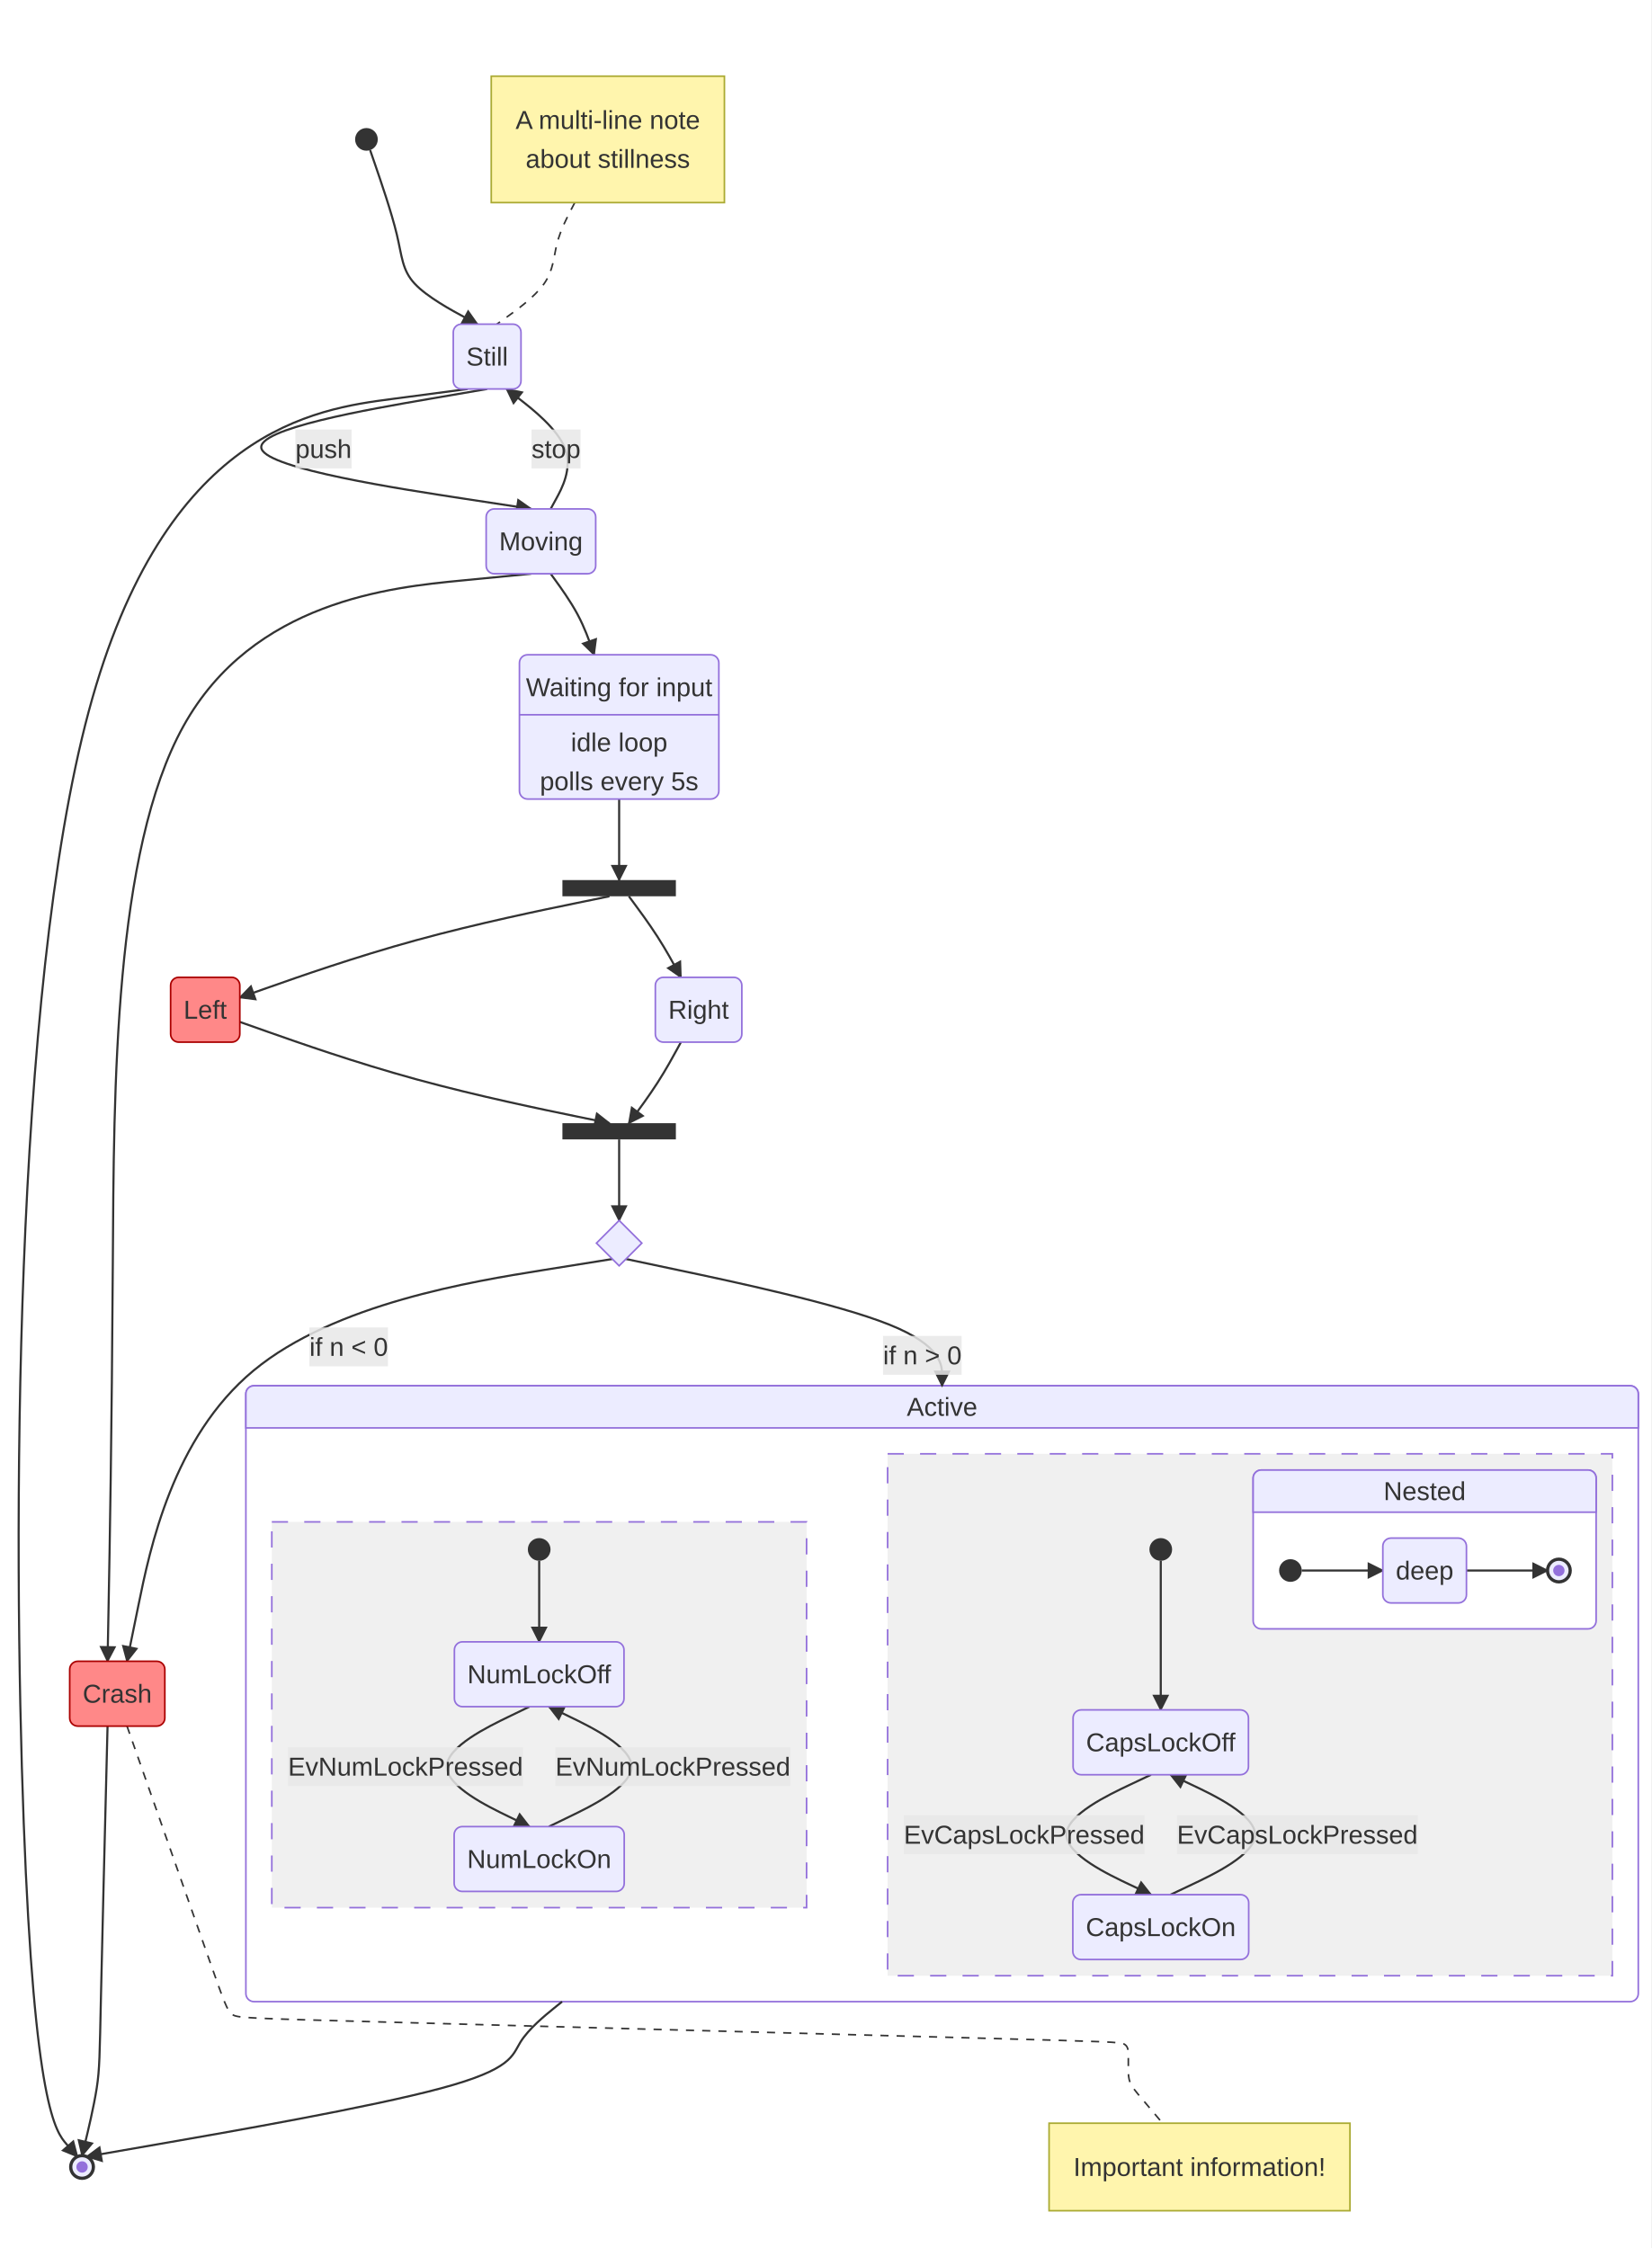
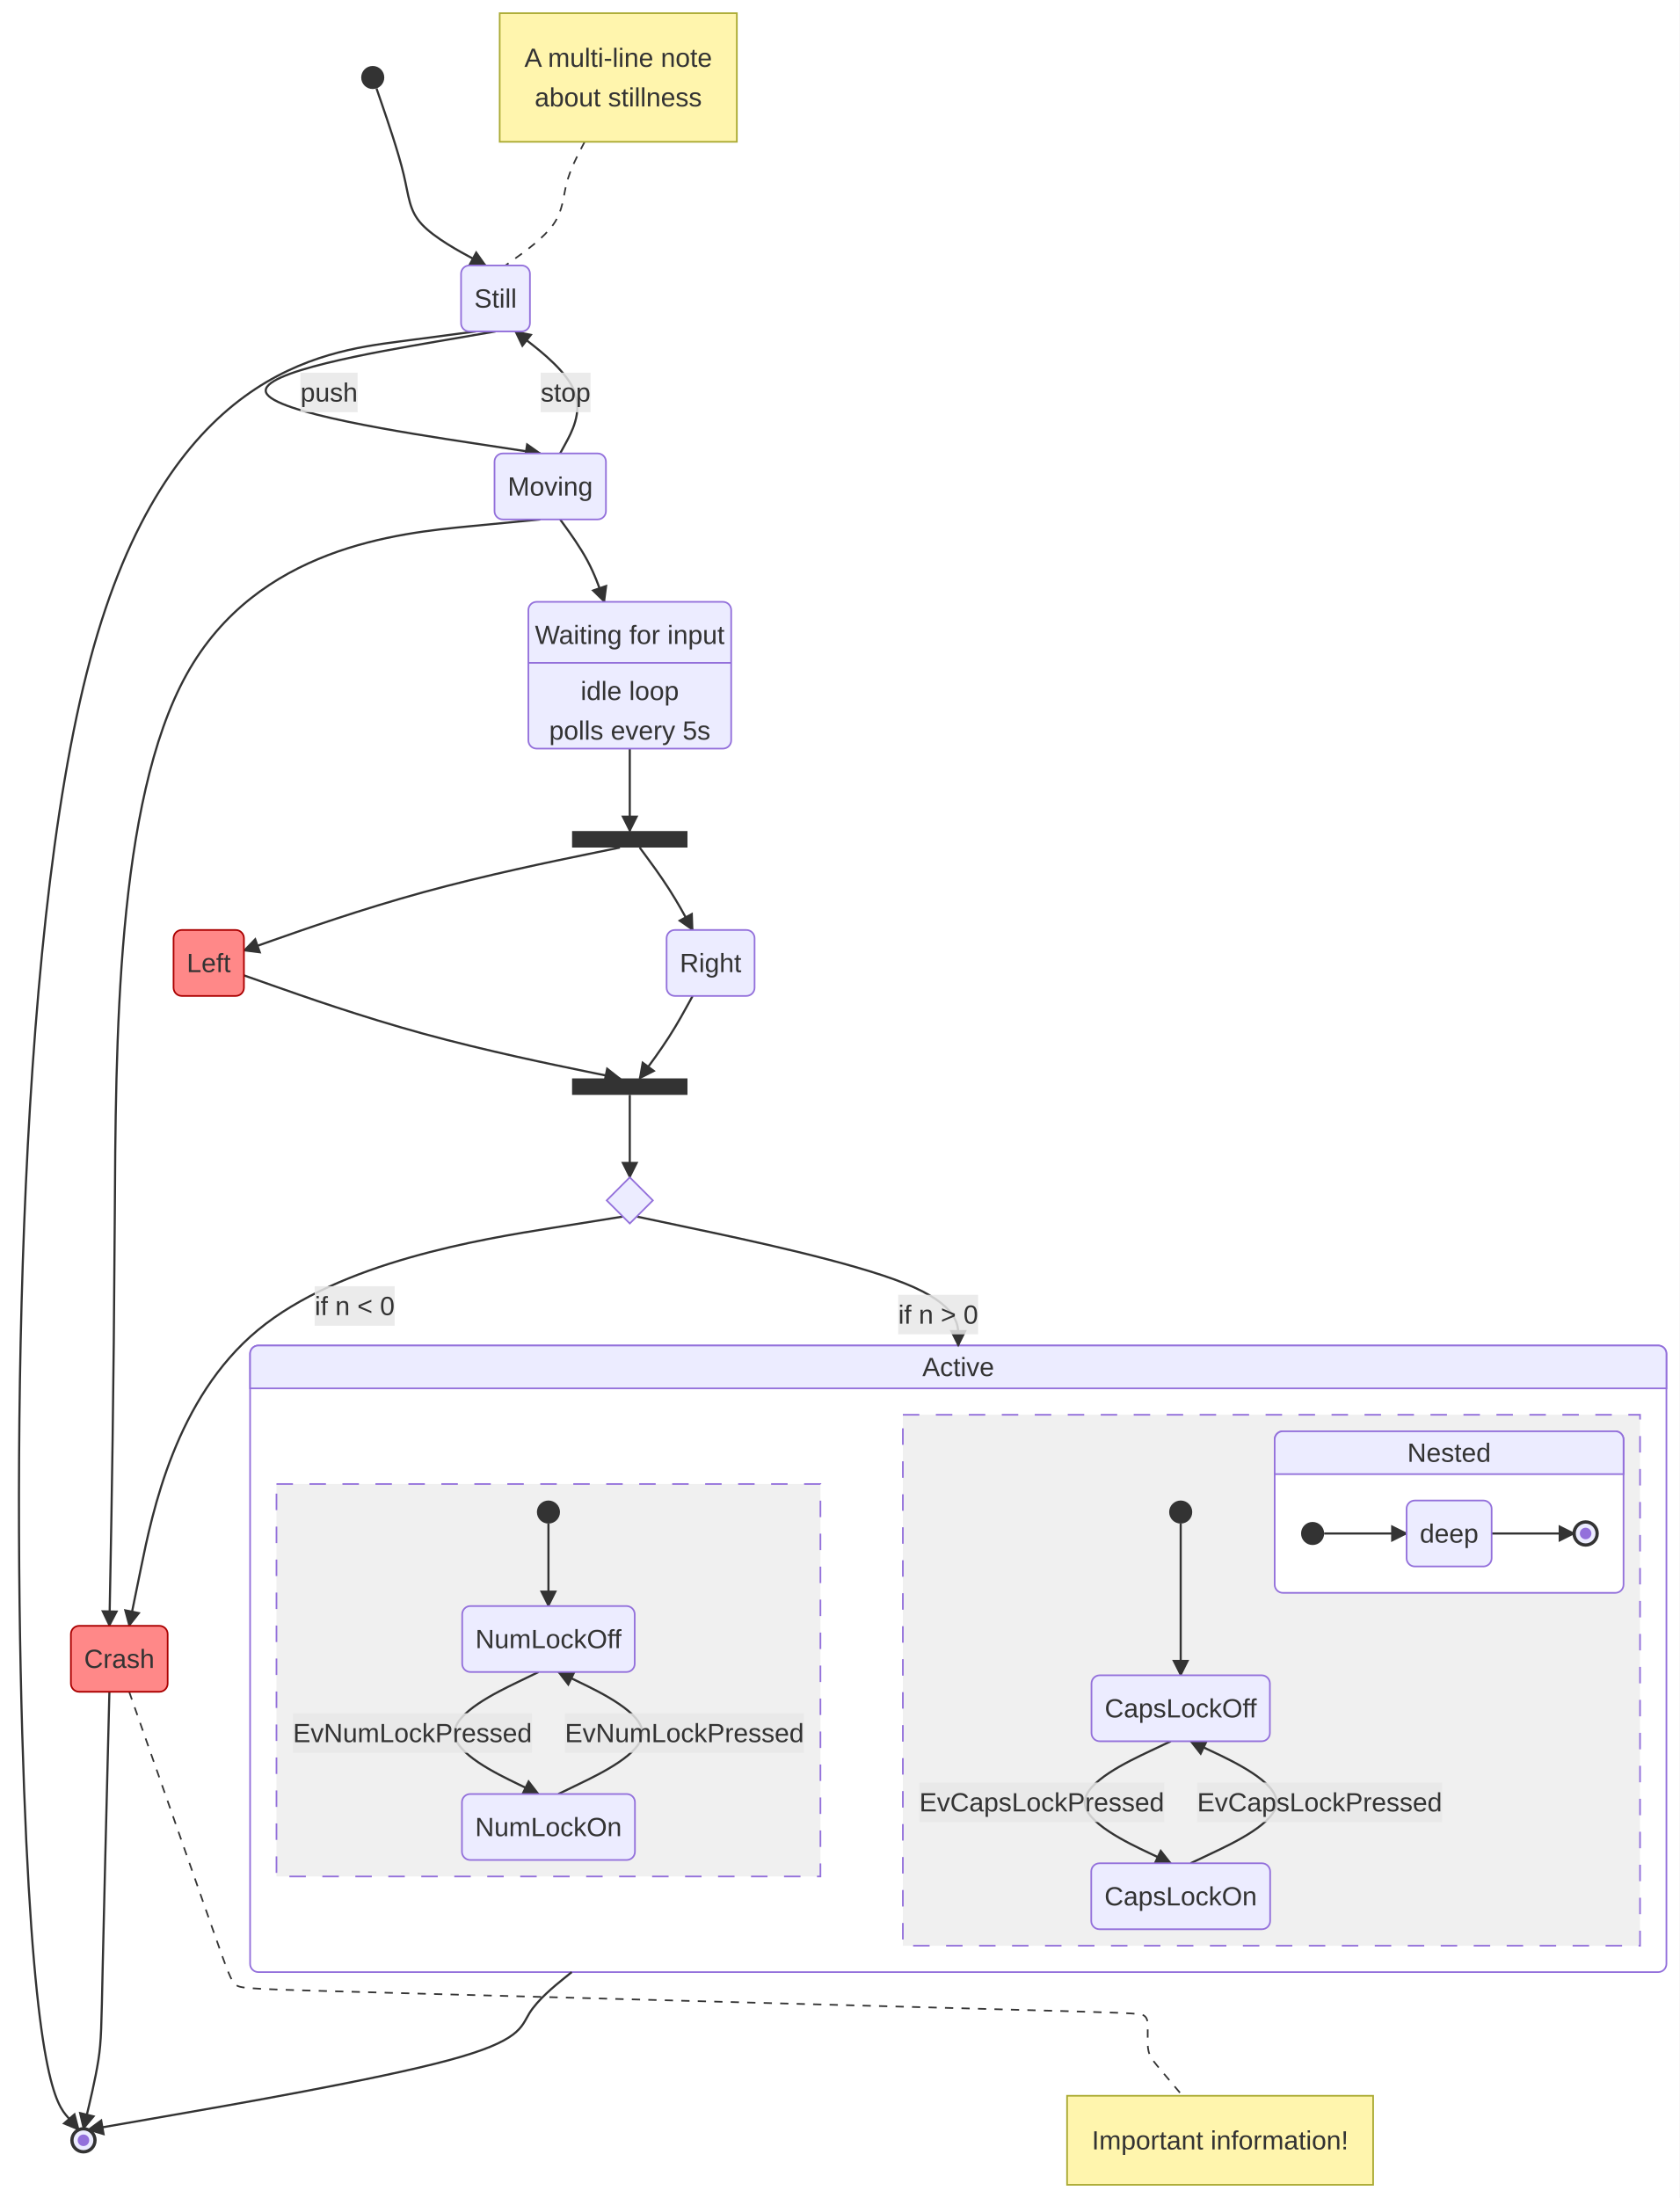
- <svg xmlns="http://www.w3.org/2000/svg" id="mermaid" class="statediagram" width="1018.7" height="1387" viewBox="-893.1 -22 1018.7 1387" role="graphics-document document" aria-roledescription="statediagram">
+ <svg xmlns="http://www.w3.org/2000/svg" id="mermaid" class="statediagram" width="1018.7" height="1333" viewBox="-893.1 17 1018.7 1333" role="graphics-document document" aria-roledescription="statediagram">
  <style>#mermaid{font-family:"trebuchet ms",verdana,arial,sans-serif;font-size:16px;fill:#333;}#mermaid .st{fill:#ECECFF;stroke:#9370DB;stroke-width:1px;}#mermaid .bar,#mermaid .start{fill:#333;stroke:none;}#mermaid .endo{fill:#ECECFF;stroke:#333;stroke-width:2px;}#mermaid .endi{fill:#9370DB;}#mermaid .choice{fill:#ECECFF;stroke:#9370DB;stroke-width:1px;}#mermaid .comp{fill:#fff;stroke:#9370DB;stroke-width:1px;}#mermaid .comp-t{fill:#ECECFF;stroke:#9370DB;stroke-width:1px;}#mermaid .region{fill:#f0f0f0;stroke:#9370DB;stroke-width:1px;stroke-dasharray:10,10;}#mermaid .div{stroke:#9370DB;stroke-width:1px;}#mermaid .tr{fill:none;stroke:#333;stroke-width:1.3px;}#mermaid .lbl{fill:#e8e8e8;opacity:0.85;}#mermaid .note{fill:#fff5ad;stroke:#aaaa33;stroke-width:1px;}#mermaid .note-l{stroke:#333;stroke-width:1px;stroke-dasharray:5;}</style>
-   <rect x="-893.1" y="-22" width="1018.7" height="1387" fill="white" />
+   <rect x="-893.1" y="17" width="1018.7" height="1333" fill="white" />
  <defs>
    <marker id="st-arrow" viewBox="0 0 10 10" refX="9" refY="5" markerWidth="8" markerHeight="8" orient="auto">
      <path d="M0,0 L10,5 L0,10 z" fill="#333" />
    </marker>
  </defs>
  <rect class="comp" x="-741.41" y="833" width="859.02" height="380" rx="5" />
  <path class="comp-t" d="M-741.41,859 v-21 a5,5 0 0 1 5,-5 h849.02 a5,5 0 0 1 5,5 v21 z" />
  <text x="-311.9" y="846" text-anchor="middle" dominant-baseline="central">Active</text>
  <rect class="region" x="-725.41" y="917" width="329.91" height="238" />
  <rect class="region" x="-345.5" y="875" width="447.11" height="322" />
  <rect class="comp" x="-119.99" y="885" width="211.59" height="98" rx="5" />
  <path class="comp-t" d="M-119.99,911 v-21 a5,5 0 0 1 5,-5 h201.59 a5,5 0 0 1 5,5 v21 z" />
  <text x="-14.19" y="898" text-anchor="middle" dominant-baseline="central">Nested</text>
  <path class="tr" d="M-664.75,70.62L-661.46,80.18C-658.18,89.75 -651.6,108.87 -648.31,122.6C-645.03,136.33 -645.03,144.67 -637.28,153C-629.54,161.33 -614.05,169.67 -606.31,173.83L-598.57,178" marker-end="url(#st-arrow)" />
  <path class="tr" d="M-604.57,218L-651.32,224.17C-698.08,230.33 -791.59,242.67 -838.34,416.83C-885.1,591 -885.1,927 -878.47,1102.6C-871.85,1278.21 -858.6,1293.41 -851.98,1301.01L-845.35,1308.62" marker-end="url(#st-arrow)" />
  <path class="tr" d="M-592.57,218L-628.49,224.17C-664.41,230.33 -736.25,242.67 -731.72,255C-727.18,267.33 -646.28,279.67 -605.83,285.83L-565.38,292" marker-end="url(#st-arrow)" />
  <path class="tr" d="M-553.38,292L-550.01,285.83C-546.64,279.67 -539.89,267.33 -544.42,255C-548.95,242.67 -564.76,230.33 -572.66,224.17L-580.57,218" marker-end="url(#st-arrow)" />
  <path class="tr" d="M-565.38,332L-608.29,336.17C-651.2,340.33 -737.02,348.67 -779.93,426C-822.84,503.33 -822.84,649.67 -823.5,757.33C-824.15,865 -825.45,934 -826.1,968.5L-826.75,1003" marker-end="url(#st-arrow)" />
  <path class="tr" d="M-826.75,1043L-827.56,1075.5C-828.38,1108 -830,1173 -830.81,1209.67C-831.62,1246.33 -831.62,1254.67 -833.43,1266.33C-835.24,1278 -838.86,1293 -840.67,1300.5L-842.48,1308" marker-end="url(#st-arrow)" />
  <path class="tr" d="M-553.38,332L-550.36,336.17C-547.34,340.33 -541.3,348.67 -536.83,357C-532.36,365.33 -529.47,373.67 -528.02,377.83L-526.58,382" marker-end="url(#st-arrow)" />
  <path class="tr" d="M-511.13,471L-511.13,521" marker-end="url(#st-arrow)" />
  <path class="tr" d="M-517.13,531L-537.41,535.17C-557.69,539.33 -598.25,547.67 -636.26,558.08C-674.26,568.49 -709.71,580.99 -727.43,587.23L-745.16,593.48" marker-end="url(#st-arrow)" />
  <path class="tr" d="M-505.13,531L-502.04,535.17C-498.96,539.33 -492.79,547.67 -487.44,556C-482.08,564.33 -477.55,572.67 -475.28,576.83L-473.01,581" marker-end="url(#st-arrow)" />
  <path class="tr" d="M-745.16,608.52L-727.43,614.77C-709.71,621.01 -674.26,633.51 -636.26,643.92C-598.25,654.33 -557.69,662.67 -537.41,666.83L-517.13,671" marker-end="url(#st-arrow)" />
  <path class="tr" d="M-473.01,621L-475.28,625.17C-477.55,629.33 -482.08,637.67 -487.44,646C-492.79,654.33 -498.96,662.67 -502.04,666.83L-505.13,671" marker-end="url(#st-arrow)" />
  <path class="tr" d="M-511.13,681L-511.13,731" marker-end="url(#st-arrow)" />
  <path class="tr" d="M-515.33,754.8L-558.19,761.67C-601.05,768.53 -686.78,782.27 -736.68,823.63C-786.58,865 -800.67,934 -807.71,968.5L-814.75,1003" marker-end="url(#st-arrow)" />
  <path class="note-l" fill="none" d="M-814.75,1043L-804.97,1070.8C-795.19,1098.6 -775.62,1154.2 -765.07,1184.2C-754.51,1214.2 -752.96,1218.6 -749.85,1220.86C-746.75,1223.13 -742.08,1223.25 -652.01,1225.69C-561.94,1228.13 -386.47,1232.87 -296.4,1235.31C-206.33,1237.75 -201.66,1237.87 -199.33,1239.33C-197,1240.78 -197,1243.56 -197,1246.33C-197,1249.11 -197,1251.89 -197,1254.67C-197,1257.44 -197,1260.22 -195.82,1263C-194.65,1265.78 -192.31,1268.56 -188.79,1272.72C-185.27,1276.89 -180.58,1282.44 -178.23,1285.22L-175.89,1288" />
  <path class="note-l" fill="none" d="M-538.5,103L-540.67,107.17C-542.85,111.33 -547.21,119.67 -549.39,128C-551.57,136.33 -551.57,144.67 -557.4,153C-563.23,161.33 -574.9,169.67 -580.73,173.83L-586.57,178" />
  <path class="tr" d="M-506.93,754.8L-474.42,761.67C-441.92,768.53 -376.91,782.27 -344.41,795.3C-311.9,808.33 -311.9,820.67 -311.9,826.83L-311.9,833" marker-end="url(#st-arrow)" />
  <path class="tr" d="M-546.34,1213L-551.49,1217.17C-556.63,1221.33 -566.91,1229.67 -572.05,1238C-577.19,1246.33 -577.19,1254.67 -620.93,1266.44C-664.66,1278.21 -752.14,1293.41 -795.87,1301.01L-839.61,1308.62" marker-end="url(#st-arrow)" />
  <rect class="lbl" x="-710.88" y="243" width="34.7" height="24" />
  <text x="-693.53" y="255" text-anchor="middle" dominant-baseline="central">push</text>
  <rect class="lbl" x="-565.18" y="243" width="30.25" height="24" />
  <text x="-550.06" y="255" text-anchor="middle" dominant-baseline="central">stop</text>
  <rect class="lbl" x="-702.23" y="797.02" width="48.48" height="24" />
  <text x="-677.98" y="809.02" text-anchor="middle" dominant-baseline="central">if n &lt; 0</text>
  <rect class="lbl" x="-348.33" y="802.24" width="48.48" height="24" />
  <text x="-324.09" y="814.24" text-anchor="middle" dominant-baseline="central">if n &gt; 0</text>
  <path class="tr" d="M-560.46,941L-560.46,991" marker-end="url(#st-arrow)" />
  <path class="tr" d="M-566.46,1031L-579.2,1037.17C-591.95,1043.33 -617.44,1055.67 -617.44,1068C-617.44,1080.33 -591.95,1092.67 -579.2,1098.83L-566.46,1105" marker-end="url(#st-arrow)" />
  <path class="tr" d="M-554.46,1105L-541.71,1098.83C-528.96,1092.67 -503.47,1080.33 -503.47,1068C-503.47,1055.67 -528.96,1043.33 -541.71,1037.17L-554.46,1031" marker-end="url(#st-arrow)" />
  <rect class="lbl" x="-715.41" y="1056" width="144.95" height="24" />
  <text x="-642.93" y="1068" text-anchor="middle" dominant-baseline="central">EvNumLockPressed</text>
  <rect class="lbl" x="-550.46" y="1056" width="144.95" height="24" />
  <text x="-477.98" y="1068" text-anchor="middle" dominant-baseline="central">EvNumLockPressed</text>
  <path class="tr" d="M-176.99,941L-176.99,1033" marker-end="url(#st-arrow)" />
  <path class="tr" d="M-182.99,1073L-196.03,1079.17C-209.07,1085.33 -235.16,1097.67 -235.16,1110C-235.16,1122.33 -209.07,1134.67 -196.03,1140.83L-182.99,1147" marker-end="url(#st-arrow)" />
  <path class="tr" d="M-170.99,1147L-157.95,1140.83C-144.9,1134.67 -118.82,1122.33 -118.82,1110C-118.82,1097.67 -144.9,1085.33 -157.95,1079.17L-170.99,1073" marker-end="url(#st-arrow)" />
  <rect class="lbl" x="-335.5" y="1098" width="148.52" height="24" />
  <text x="-261.25" y="1110" text-anchor="middle" dominant-baseline="central">EvCapsLockPressed</text>
  <rect class="lbl" x="-166.99" y="1098" width="148.52" height="24" />
  <text x="-92.73" y="1110" text-anchor="middle" dominant-baseline="central">EvCapsLockPressed</text>
  <path class="tr" d="M-89.99,947L-39.99,947" marker-end="url(#st-arrow)" />
  <path class="tr" d="M11.61,947L61.61,947" marker-end="url(#st-arrow)" />
  <circle class="start" cx="-667.03" cy="64" r="7" />
  <rect class="st" x="-613.46" y="178" width="41.78" height="40" rx="5" />
  <text x="-592.57" y="198" text-anchor="middle" dominant-baseline="central">Still</text>
  <circle class="endo" cx="-842.48" cy="1315" r="7" />
  <circle class="endi" cx="-842.48" cy="1315" r="3.5" />
  <rect class="st" x="-593.17" y="292" width="67.58" height="40" rx="5" />
  <text x="-559.38" y="312" text-anchor="middle" dominant-baseline="central">Moving</text>
  <rect class="st" x="-850.1" y="1003" width="58.69" height="40" rx="5" style="fill:#f88;stroke:#a00" />
  <text x="-820.75" y="1023" text-anchor="middle" dominant-baseline="central">Crash</text>
  <rect class="st" x="-572.64" y="382" width="123.02" height="89" rx="5" />
  <text x="-511.13" y="402" text-anchor="middle" dominant-baseline="central">Waiting for input</text>
  <line class="div" x1="-572.64" y1="419" x2="-449.62" y2="419" />
  <text x="-511.13" y="436" text-anchor="middle" dominant-baseline="central">idle loop</text>
  <text x="-511.13" y="460" text-anchor="middle" dominant-baseline="central">polls every 5s</text>
  <rect class="bar" x="-546.13" y="521" width="70" height="10" />
  <rect class="st" x="-787.84" y="581" width="42.69" height="40" rx="5" style="fill:#f88;stroke:#a00" />
  <text x="-766.5" y="601" text-anchor="middle" dominant-baseline="central">Left</text>
  <rect class="st" x="-488.8" y="581" width="53.36" height="40" rx="5" />
  <text x="-462.12" y="601" text-anchor="middle" dominant-baseline="central">Right</text>
  <rect class="bar" x="-546.13" y="671" width="70" height="10" />
  <path class="choice" d="M-511.13,731L-497.13,745L-511.13,759L-525.13,745Z" />
  <circle class="start" cx="-560.46" cy="934" r="7" />
  <rect class="st" x="-612.77" y="991" width="104.63" height="40" rx="5" />
  <text x="-560.46" y="1011" text-anchor="middle" dominant-baseline="central">NumLockOff</text>
  <rect class="st" x="-612.92" y="1105" width="104.92" height="40" rx="5" />
  <text x="-560.46" y="1125" text-anchor="middle" dominant-baseline="central">NumLockOn</text>
  <circle class="start" cx="-176.99" cy="934" r="7" />
  <rect class="st" x="-231.09" y="1033" width="108.2" height="40" rx="5" />
  <text x="-176.99" y="1053" text-anchor="middle" dominant-baseline="central">CapsLockOff</text>
  <rect class="st" x="-231.24" y="1147" width="108.5" height="40" rx="5" />
  <text x="-176.99" y="1167" text-anchor="middle" dominant-baseline="central">CapsLockOn</text>
  <circle class="start" cx="-96.99" cy="947" r="7" />
  <rect class="st" x="-39.99" y="927" width="51.59" height="40" rx="5" />
  <text x="-14.19" y="947" text-anchor="middle" dominant-baseline="central">deep</text>
  <circle class="endo" cx="68.61" cy="947" r="7" />
  <circle class="endi" cx="68.61" cy="947" r="3.5" />
  <rect class="note" x="-245.9" y="1288" width="185.63" height="54" />
  <text x="-153.09" y="1315" text-anchor="middle" dominant-baseline="central">Important information!</text>
  <rect class="note" x="-590.03" y="25" width="143.84" height="78" />
  <text x="-518.11" y="52" text-anchor="middle" dominant-baseline="central">A multi-line note</text>
  <text x="-518.11" y="76" text-anchor="middle" dominant-baseline="central">about stillness</text>
</svg>
